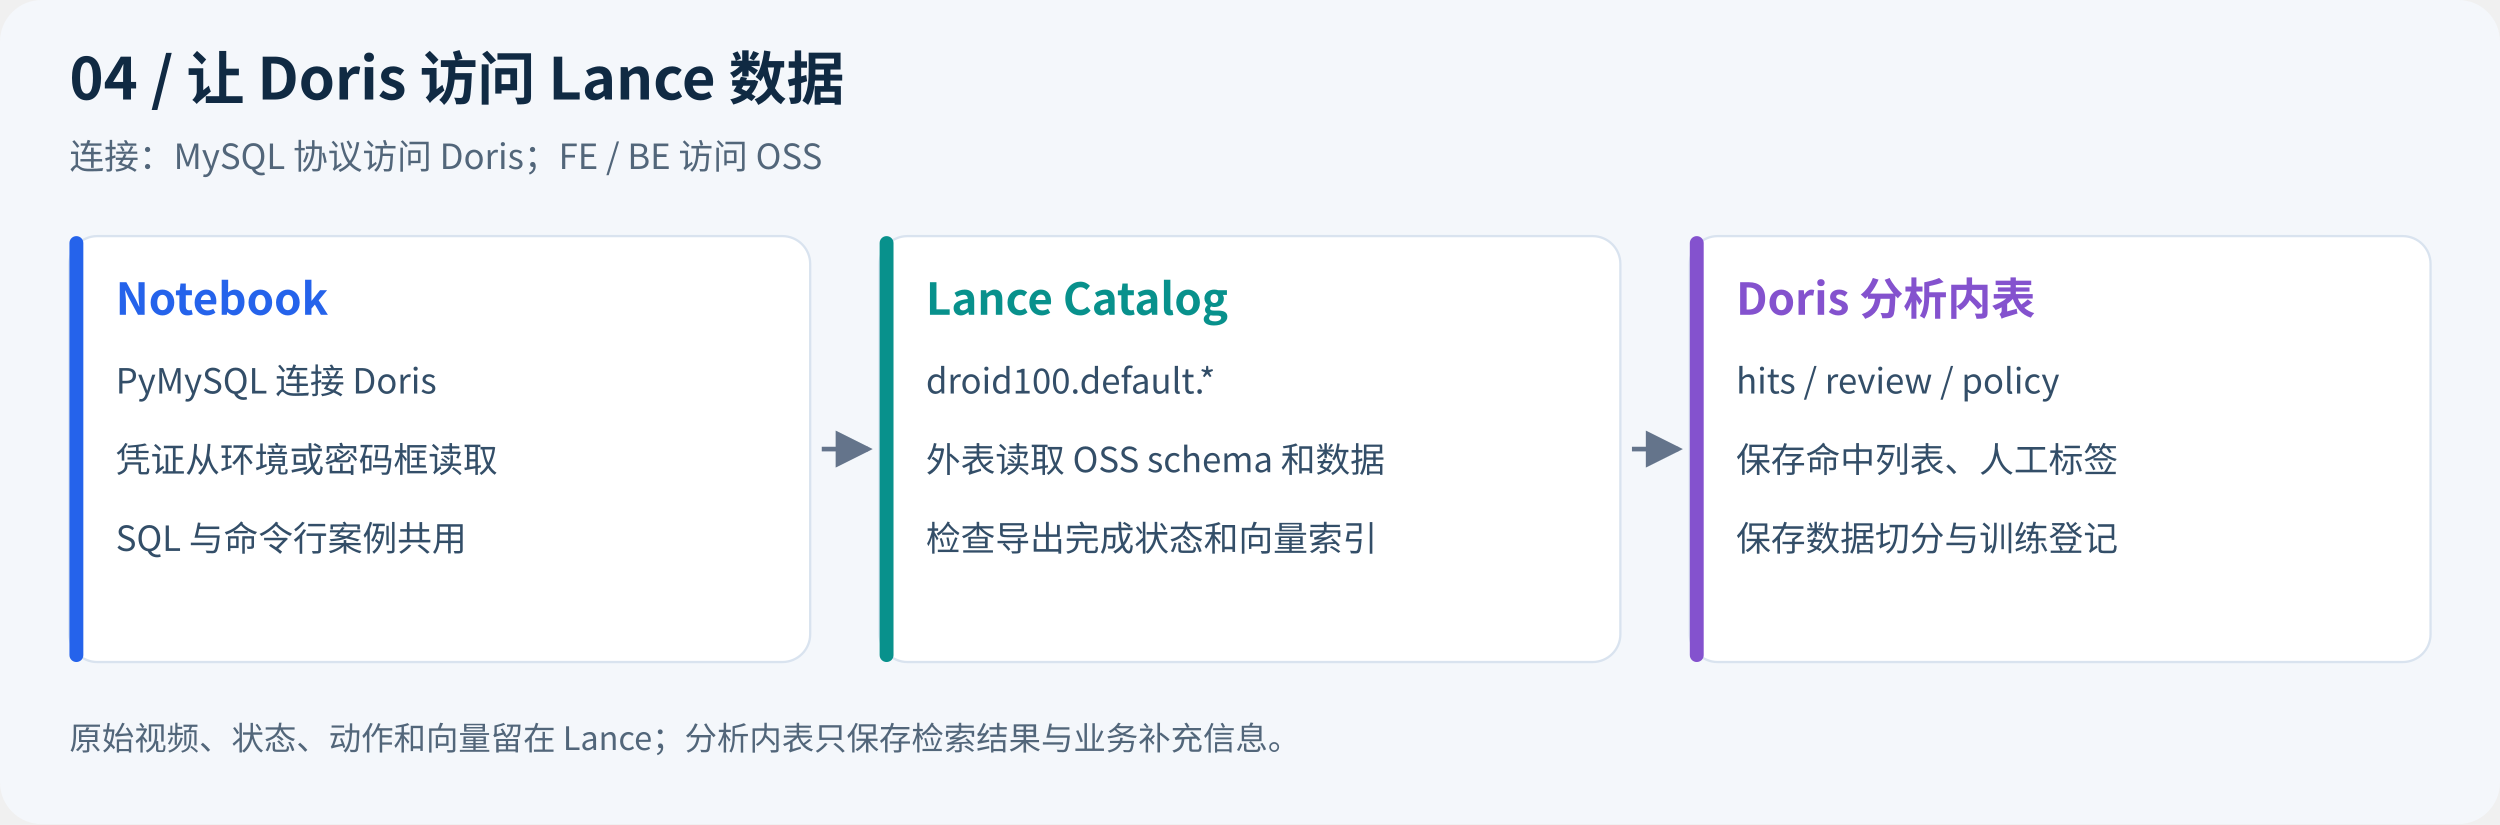
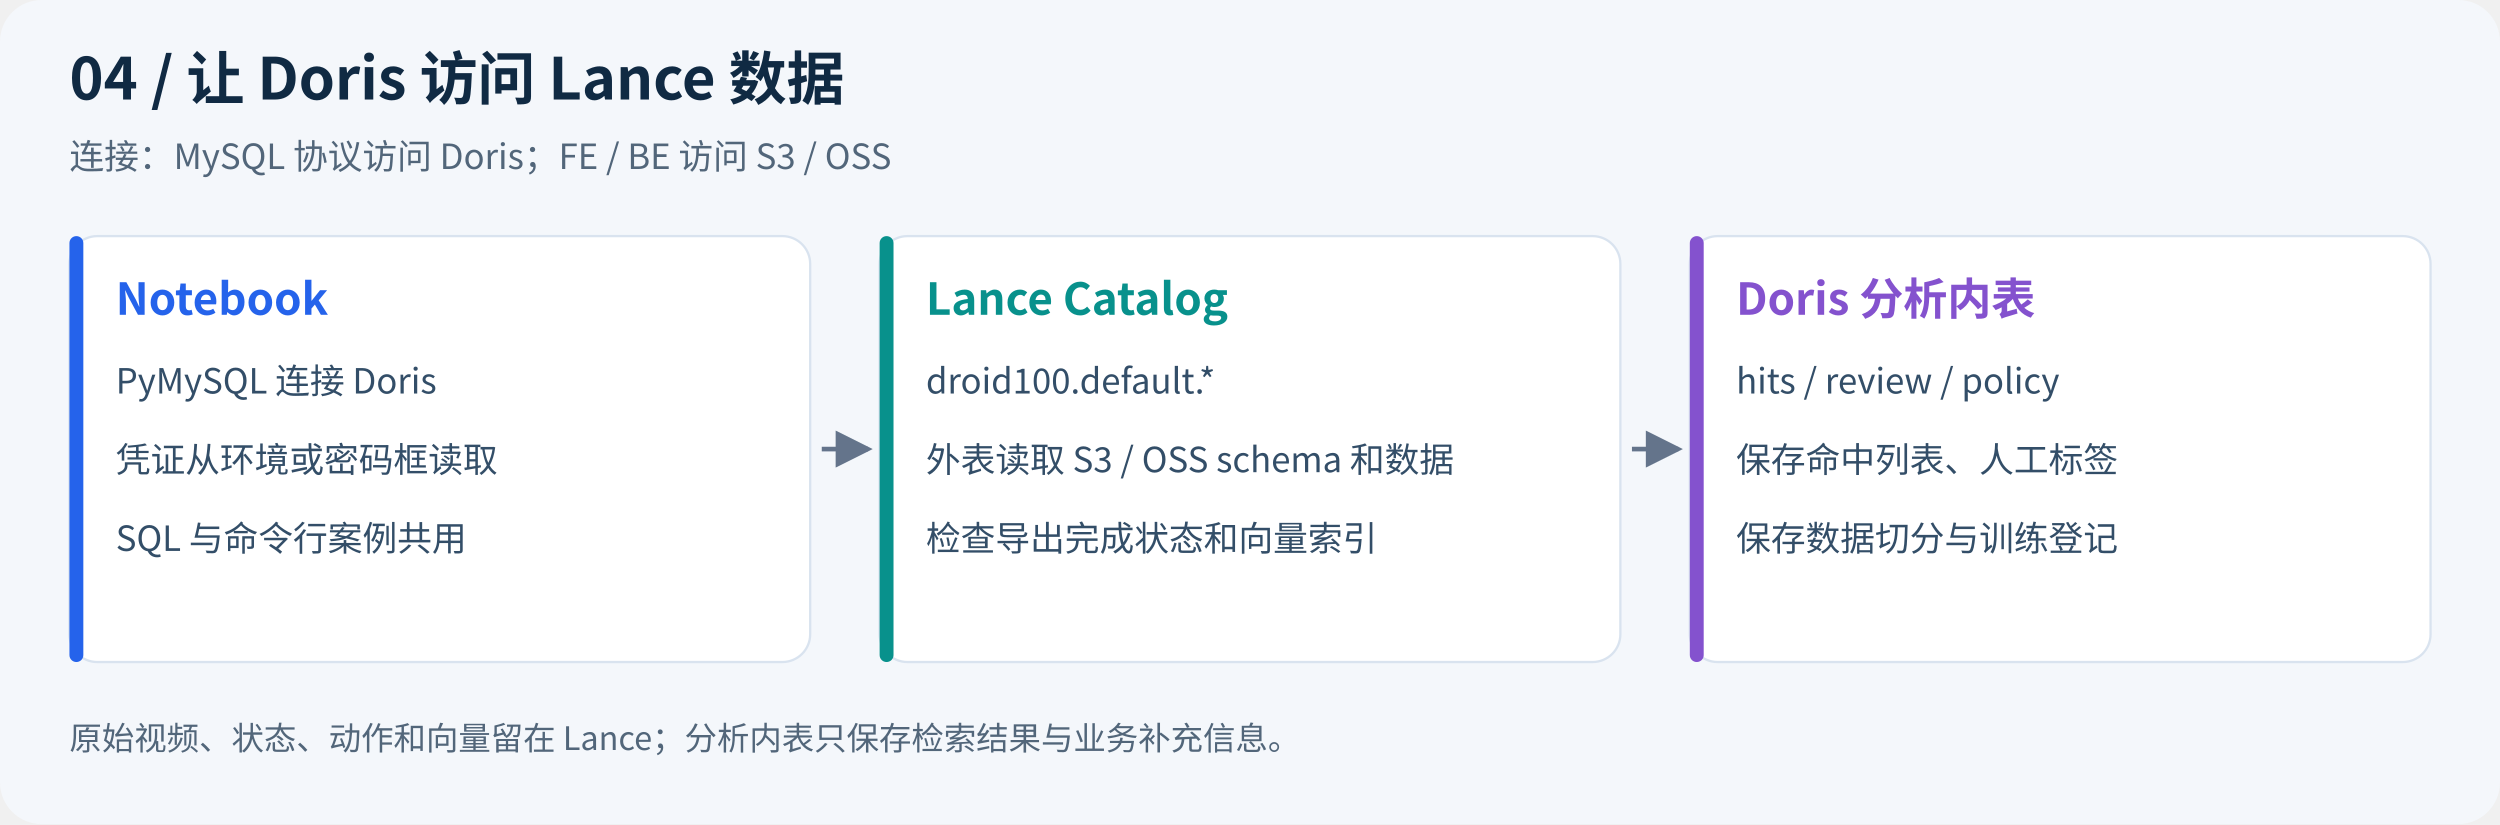
<svg xmlns="http://www.w3.org/2000/svg" viewBox="0 0 1080 356" width="1080" role="img" aria-labelledby="title desc">
  <defs>
    <marker id="arrow" markerWidth="8" markerHeight="8" refX="7" refY="4" orient="auto">
      <path d="M0,0 L8,4 L0,8" fill="#64748b" />
    </marker>
  </defs>
  <rect width="1080" height="356" rx="18" fill="#f4f7fb" />
  <g font-family="Noto Sans CJK SC,Microsoft YaHei,Arial,sans-serif">
    <text x="30" y="43" font-size="25" font-weight="700" fill="#102a43">04 / 让 Doris 访问 Lance 数据</text>
-     <text x="30" y="73" font-size="15" fill="#52667a">连接：MySQL 协议访问 Doris；FE / BE 访问 OSS</text>
+     <text x="30" y="73" font-size="15" fill="#52667a">连接：MySQL 协议访问 Doris；FE / BE 访问 S3 / OSS</text>
    <rect x="30" y="102" width="320" height="184" rx="12" fill="white" stroke="#d9e3ef" />
    <rect x="30" y="102" width="6" height="184" rx="3" fill="#2563eb" />
    <text x="50" y="136" font-size="19" font-weight="700" fill="#2563eb">Notebook</text>
    <text x="50" y="170" font-size="15" font-weight="400" fill="#334e68">PyMySQL 连接 Doris</text>
    <text x="50" y="204" font-size="15" font-weight="400" fill="#334e68">凭证从环境或密码框读取</text>
    <text x="50" y="238" font-size="15" font-weight="400" fill="#334e68">SQL 与命令行案例共用</text>
    <path d="M355,194 H375" stroke="#64748b" stroke-width="2" marker-end="url(#arrow)" />
    <rect x="380" y="102" width="320" height="184" rx="12" fill="white" stroke="#d9e3ef" />
    <rect x="380" y="102" width="6" height="184" rx="3" fill="#08918c" />
    <text x="400" y="136" font-size="19" font-weight="700" fill="#08918c">Lance Catalog</text>
    <text x="400" y="170" font-size="15" font-weight="400" fill="#334e68">droid100.default.*</text>
-     <text x="400" y="204" font-size="15" font-weight="400" fill="#334e68">外表读取 OSS schema 和数据</text>
+     <text x="400" y="204" font-size="15" font-weight="400" fill="#334e68">外表读取 S3 / OSS schema 和数据</text>
    <text x="400" y="238" font-size="15" font-weight="400" fill="#334e68">检查导出完成状态和向量索引</text>
    <path d="M705,194 H725" stroke="#64748b" stroke-width="2" marker-end="url(#arrow)" />
    <rect x="730" y="102" width="320" height="184" rx="12" fill="white" stroke="#d9e3ef" />
    <rect x="730" y="102" width="6" height="184" rx="3" fill="#8452ce" />
    <text x="750" y="136" font-size="19" font-weight="700" fill="#8452ce">Doris 分析内表</text>
    <text x="750" y="170" font-size="15" font-weight="400" fill="#334e68">hits / review / policy</text>
    <text x="750" y="204" font-size="15" font-weight="400" fill="#334e68">保存命中列表、人工标签</text>
    <text x="750" y="238" font-size="15" font-weight="400" fill="#334e68">保存数据切分与训练登记</text>
    <text x="30" y="324" font-size="14" fill="#52667a">原始视频、状态、动作和向量留在 Lance；分析内表只保存检索结果与业务补充信息。</text>
  </g>
</svg>
